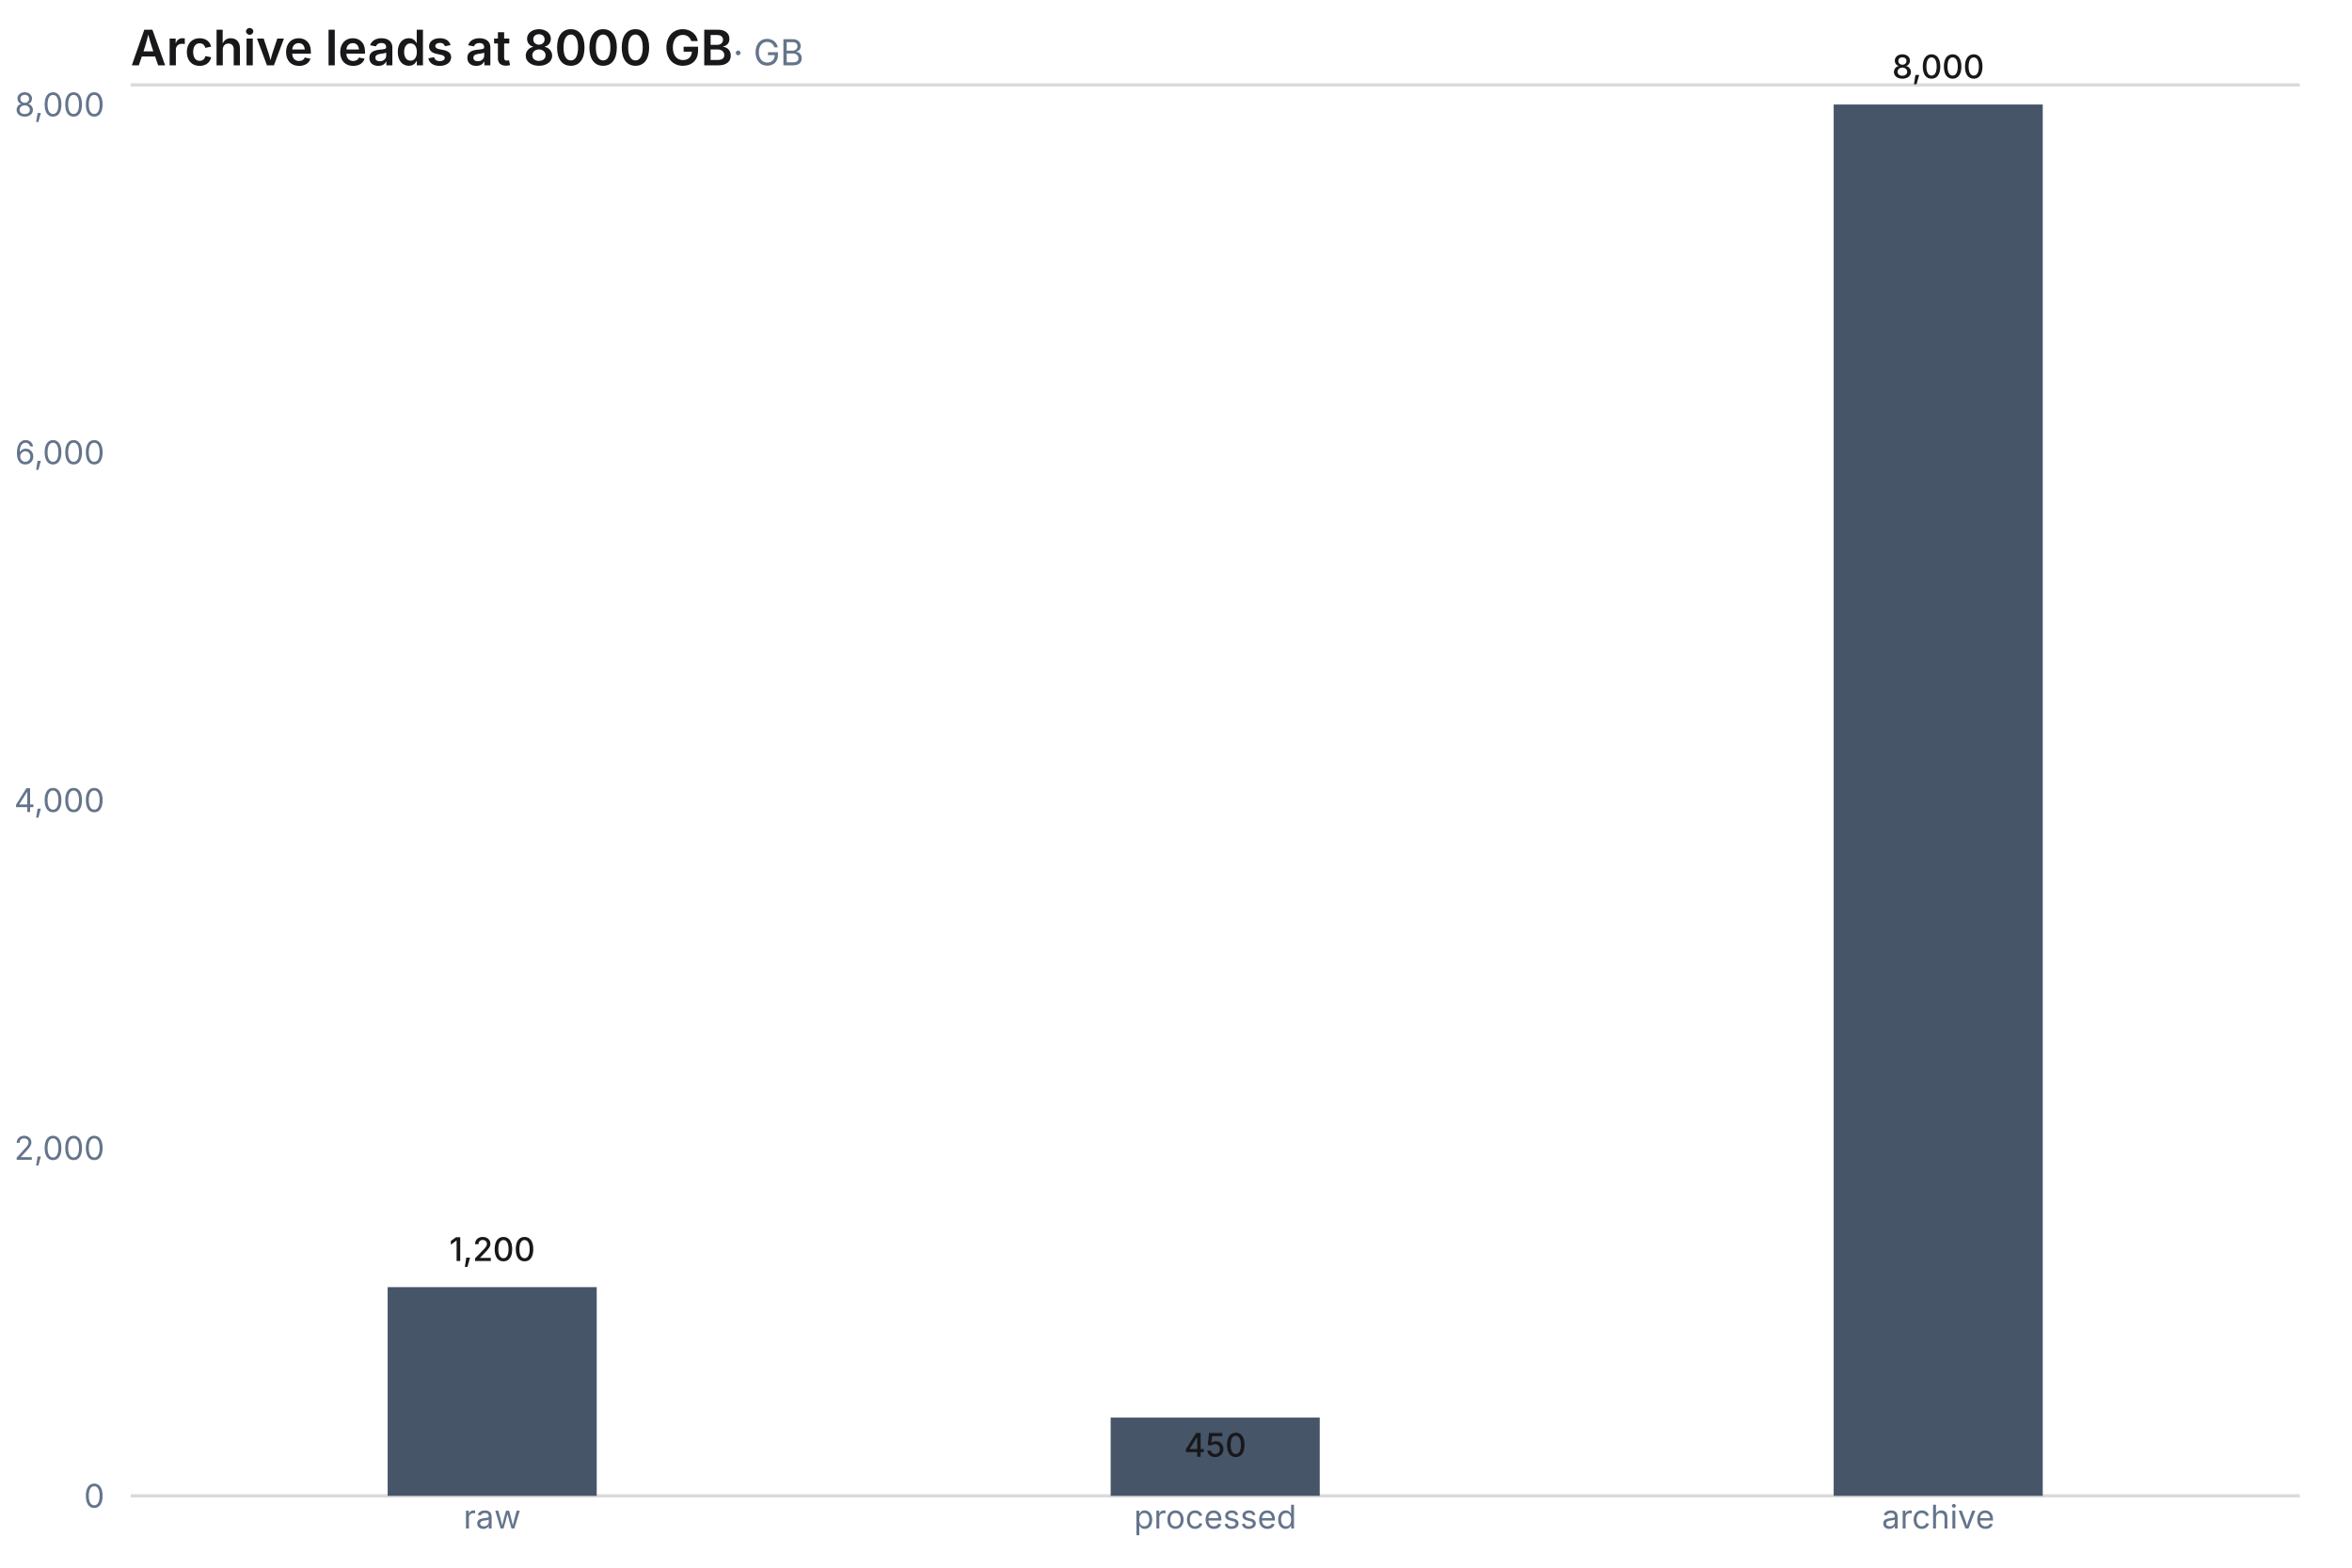
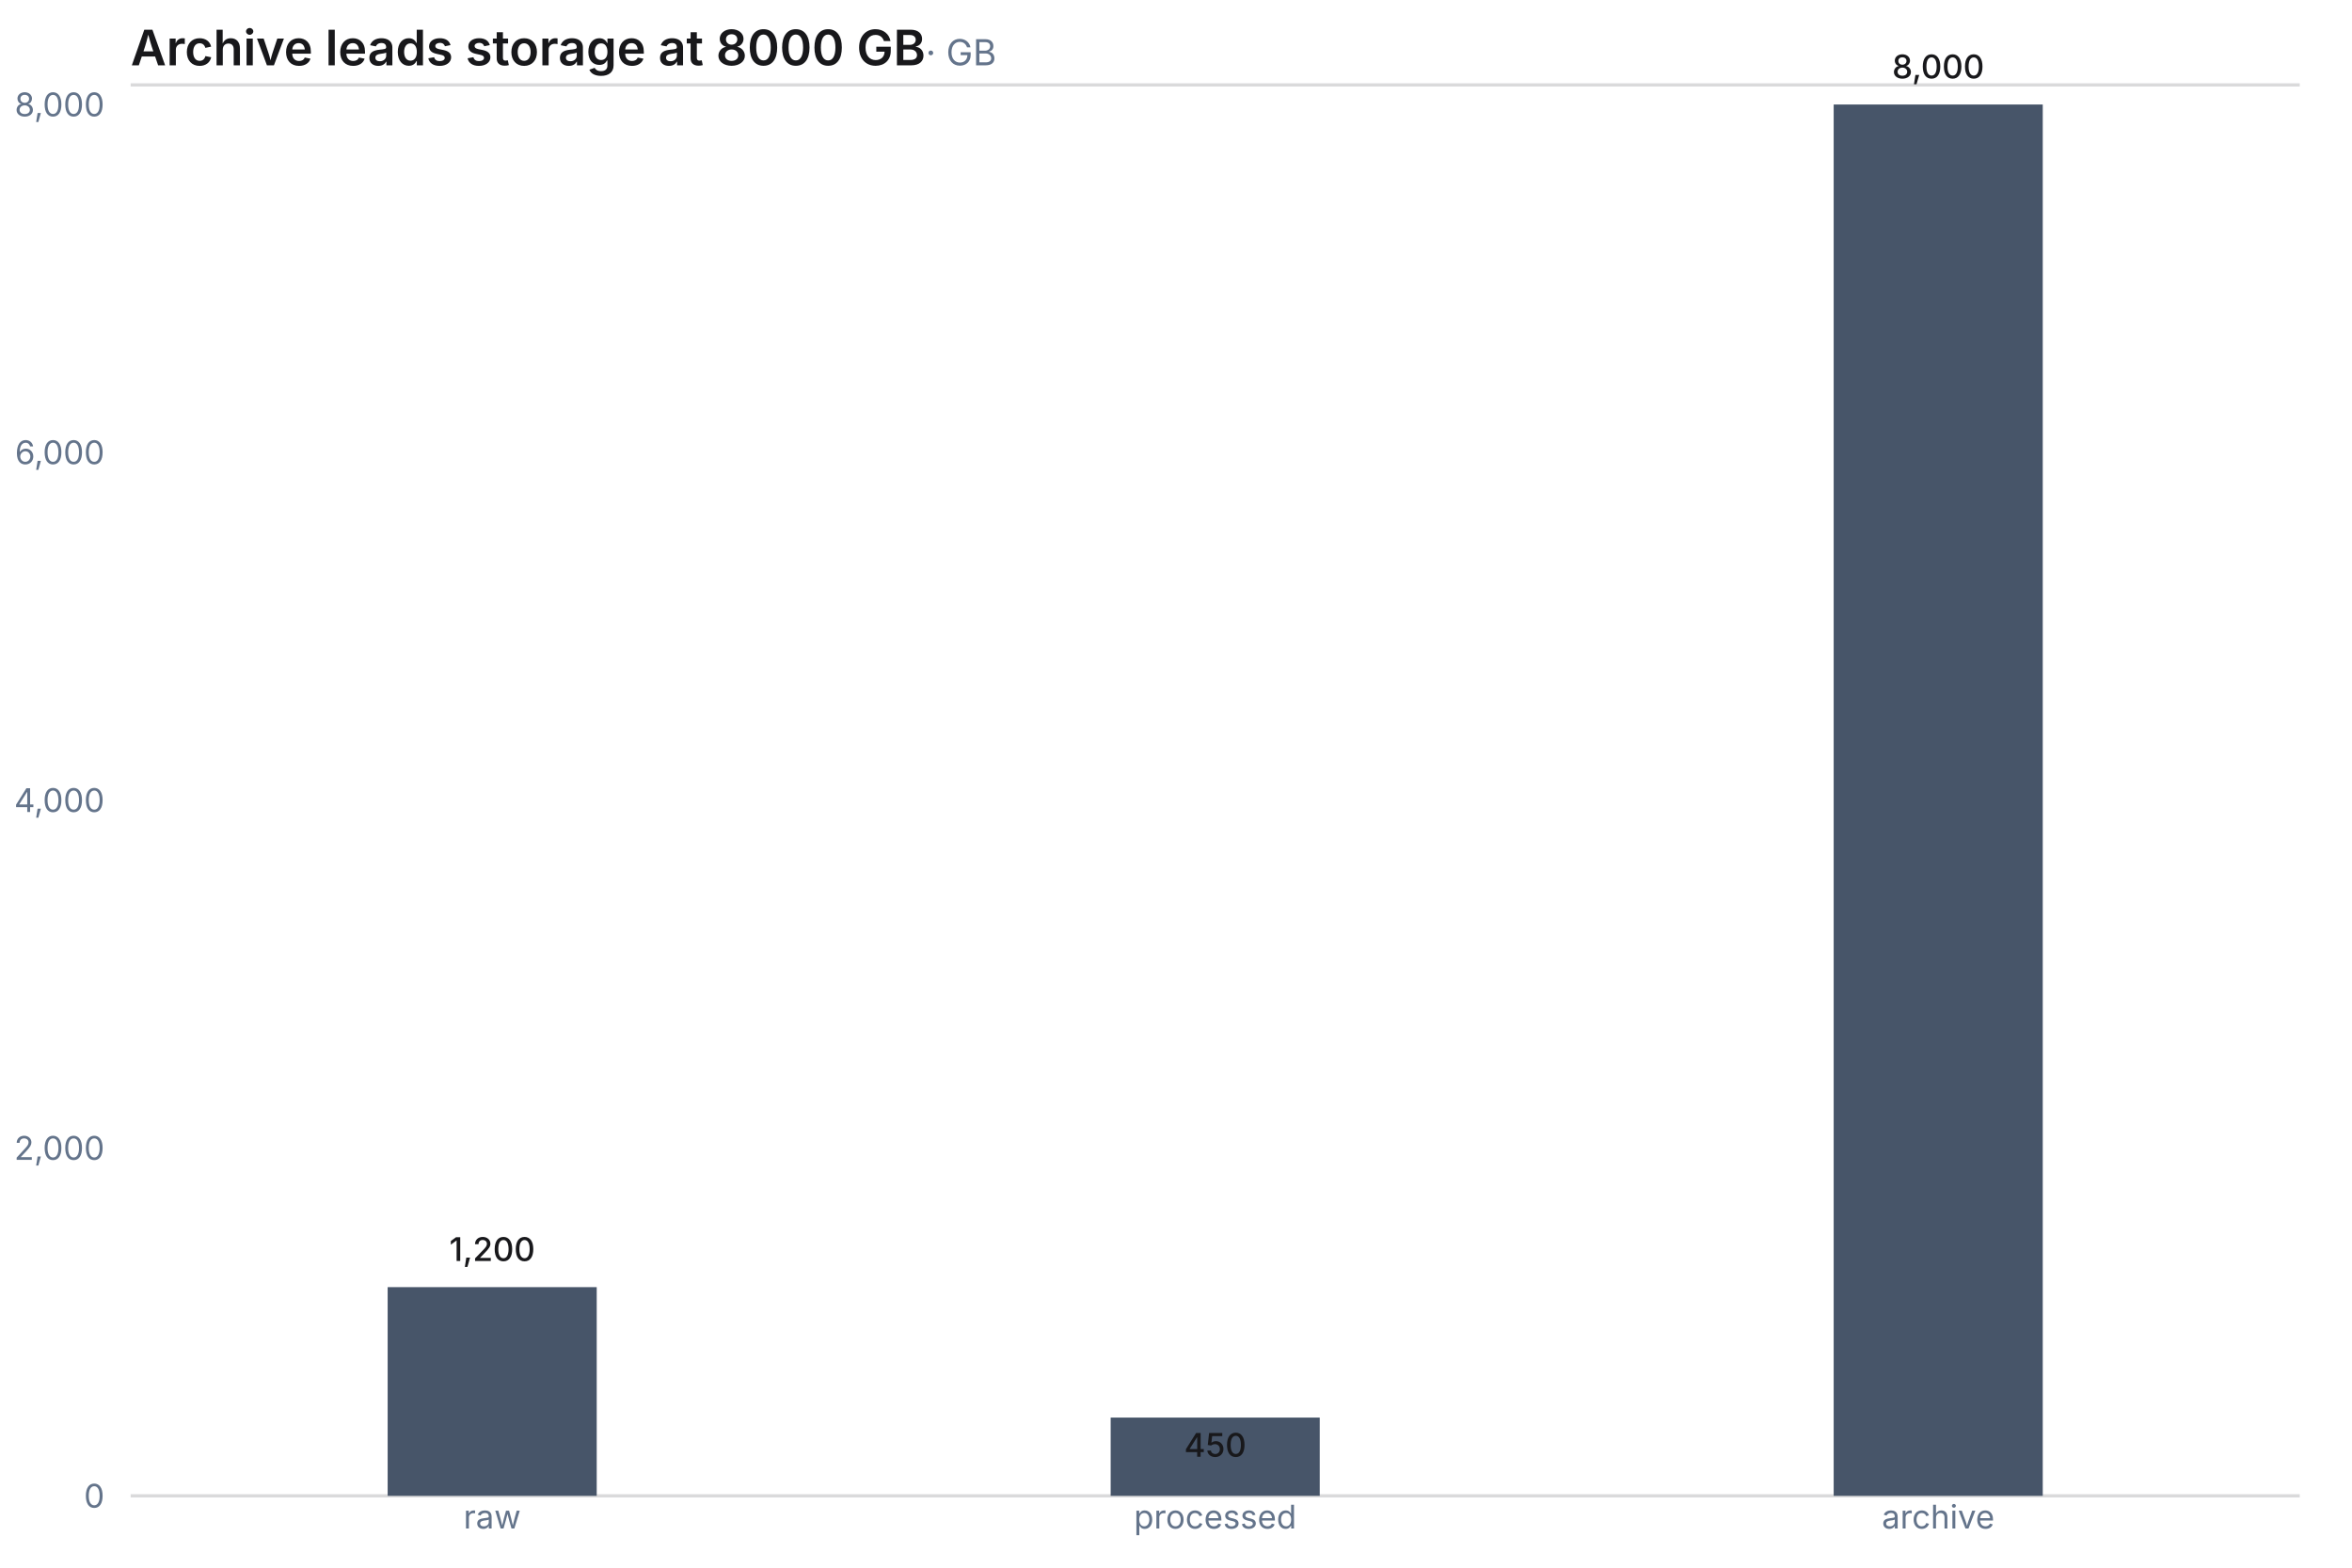
- <svg xmlns="http://www.w3.org/2000/svg" width="720" height="480" viewBox="0 0 720 480" role="img" aria-label="bar chart: Archive leads at 8000 GB (GB), 3 rows" aria-labelledby="mv-b39fe439a34f506e-title" aria-describedby="mv-b39fe439a34f506e-desc" data-markvis="2" data-chart-type="bar" data-id="mv-b39fe439a34f506e" font-family="Inter, ui-sans-serif, system-ui, -apple-system, &quot;Segoe UI&quot;, sans-serif" font-size="12">
-   <text x="40" y="20" text-anchor="start" font-size="15" font-weight="600" fill="#18181B">Archive leads at 8000 GB<tspan font-size="11" font-weight="400" fill="#64748B"> · GB</tspan>
+ <svg xmlns="http://www.w3.org/2000/svg" width="720" height="480" viewBox="0 0 720 480" role="img" aria-label="bar chart: Archive leads storage at 8000 GB (GB), 3 rows" aria-labelledby="mv-1c614ab58513920f-title" aria-describedby="mv-1c614ab58513920f-desc" data-markvis="2" data-chart-type="bar" data-id="mv-1c614ab58513920f" font-family="Inter, ui-sans-serif, system-ui, -apple-system, &quot;Segoe UI&quot;, sans-serif" font-size="12">
+   <text x="40" y="20" text-anchor="start" font-size="15" font-weight="600" fill="#18181B">Archive leads storage at 8000 GB<tspan font-size="11" font-weight="400" fill="#64748B"> · GB</tspan>
  </text>
  <line x1="40" x2="704" y1="26" y2="26" stroke="#18181B" stroke-opacity="0.16" stroke-width="1" data-title-rule="1" />
  <path d="M40 458 L704 458" fill="none" stroke="#18181B" stroke-opacity="0.16" stroke-width="1" />
  <g fill="#64748B" font-size="10" font-weight="400">
    <text x="32" y="458" text-anchor="end" dominant-baseline="middle">0</text>
    <text x="32" y="351.5" text-anchor="end" dominant-baseline="middle">2,000</text>
    <text x="32" y="245" text-anchor="end" dominant-baseline="middle">4,000</text>
    <text x="32" y="138.5" text-anchor="end" dominant-baseline="middle">6,000</text>
    <text x="32" y="32" text-anchor="end" dominant-baseline="middle">8,000</text>
    <text x="150.67" y="468" text-anchor="middle" font-size="10" data-full-label="raw">raw</text>
    <text x="372" y="468" text-anchor="middle" font-size="10" data-full-label="processed">processed</text>
    <text x="593.33" y="468" text-anchor="middle" font-size="10" data-full-label="archive">archive</text>
  </g>
  <g>
    <path d="M118.67 458 L182.67 458 L182.67 394.1 L118.67 394.1 Z" fill="#475569" data-x="raw" data-series="size" data-y="1200" />
    <path d="M340 458 L404 458 L404 434.04 L340 434.04 Z" fill="#475569" data-x="processed" data-series="size" data-y="450" />
    <path d="M561.33 458 L625.33 458 L625.33 32 L561.33 32 Z" fill="#475569" data-x="archive" data-series="size" data-y="8000" />
  </g>
  <g>
    <text x="150.67" y="386.1" text-anchor="middle" font-size="10" font-weight="500" fill="#18181B" data-value-label="raw">1,200</text>
    <text x="372" y="446.04" text-anchor="middle" font-size="10" font-weight="500" fill="#18181B" data-value-label="processed">450</text>
    <text x="593.33" y="24" text-anchor="middle" font-size="10" font-weight="500" fill="#18181B" data-value-label="archive">8,000</text>
  </g>
</svg>
